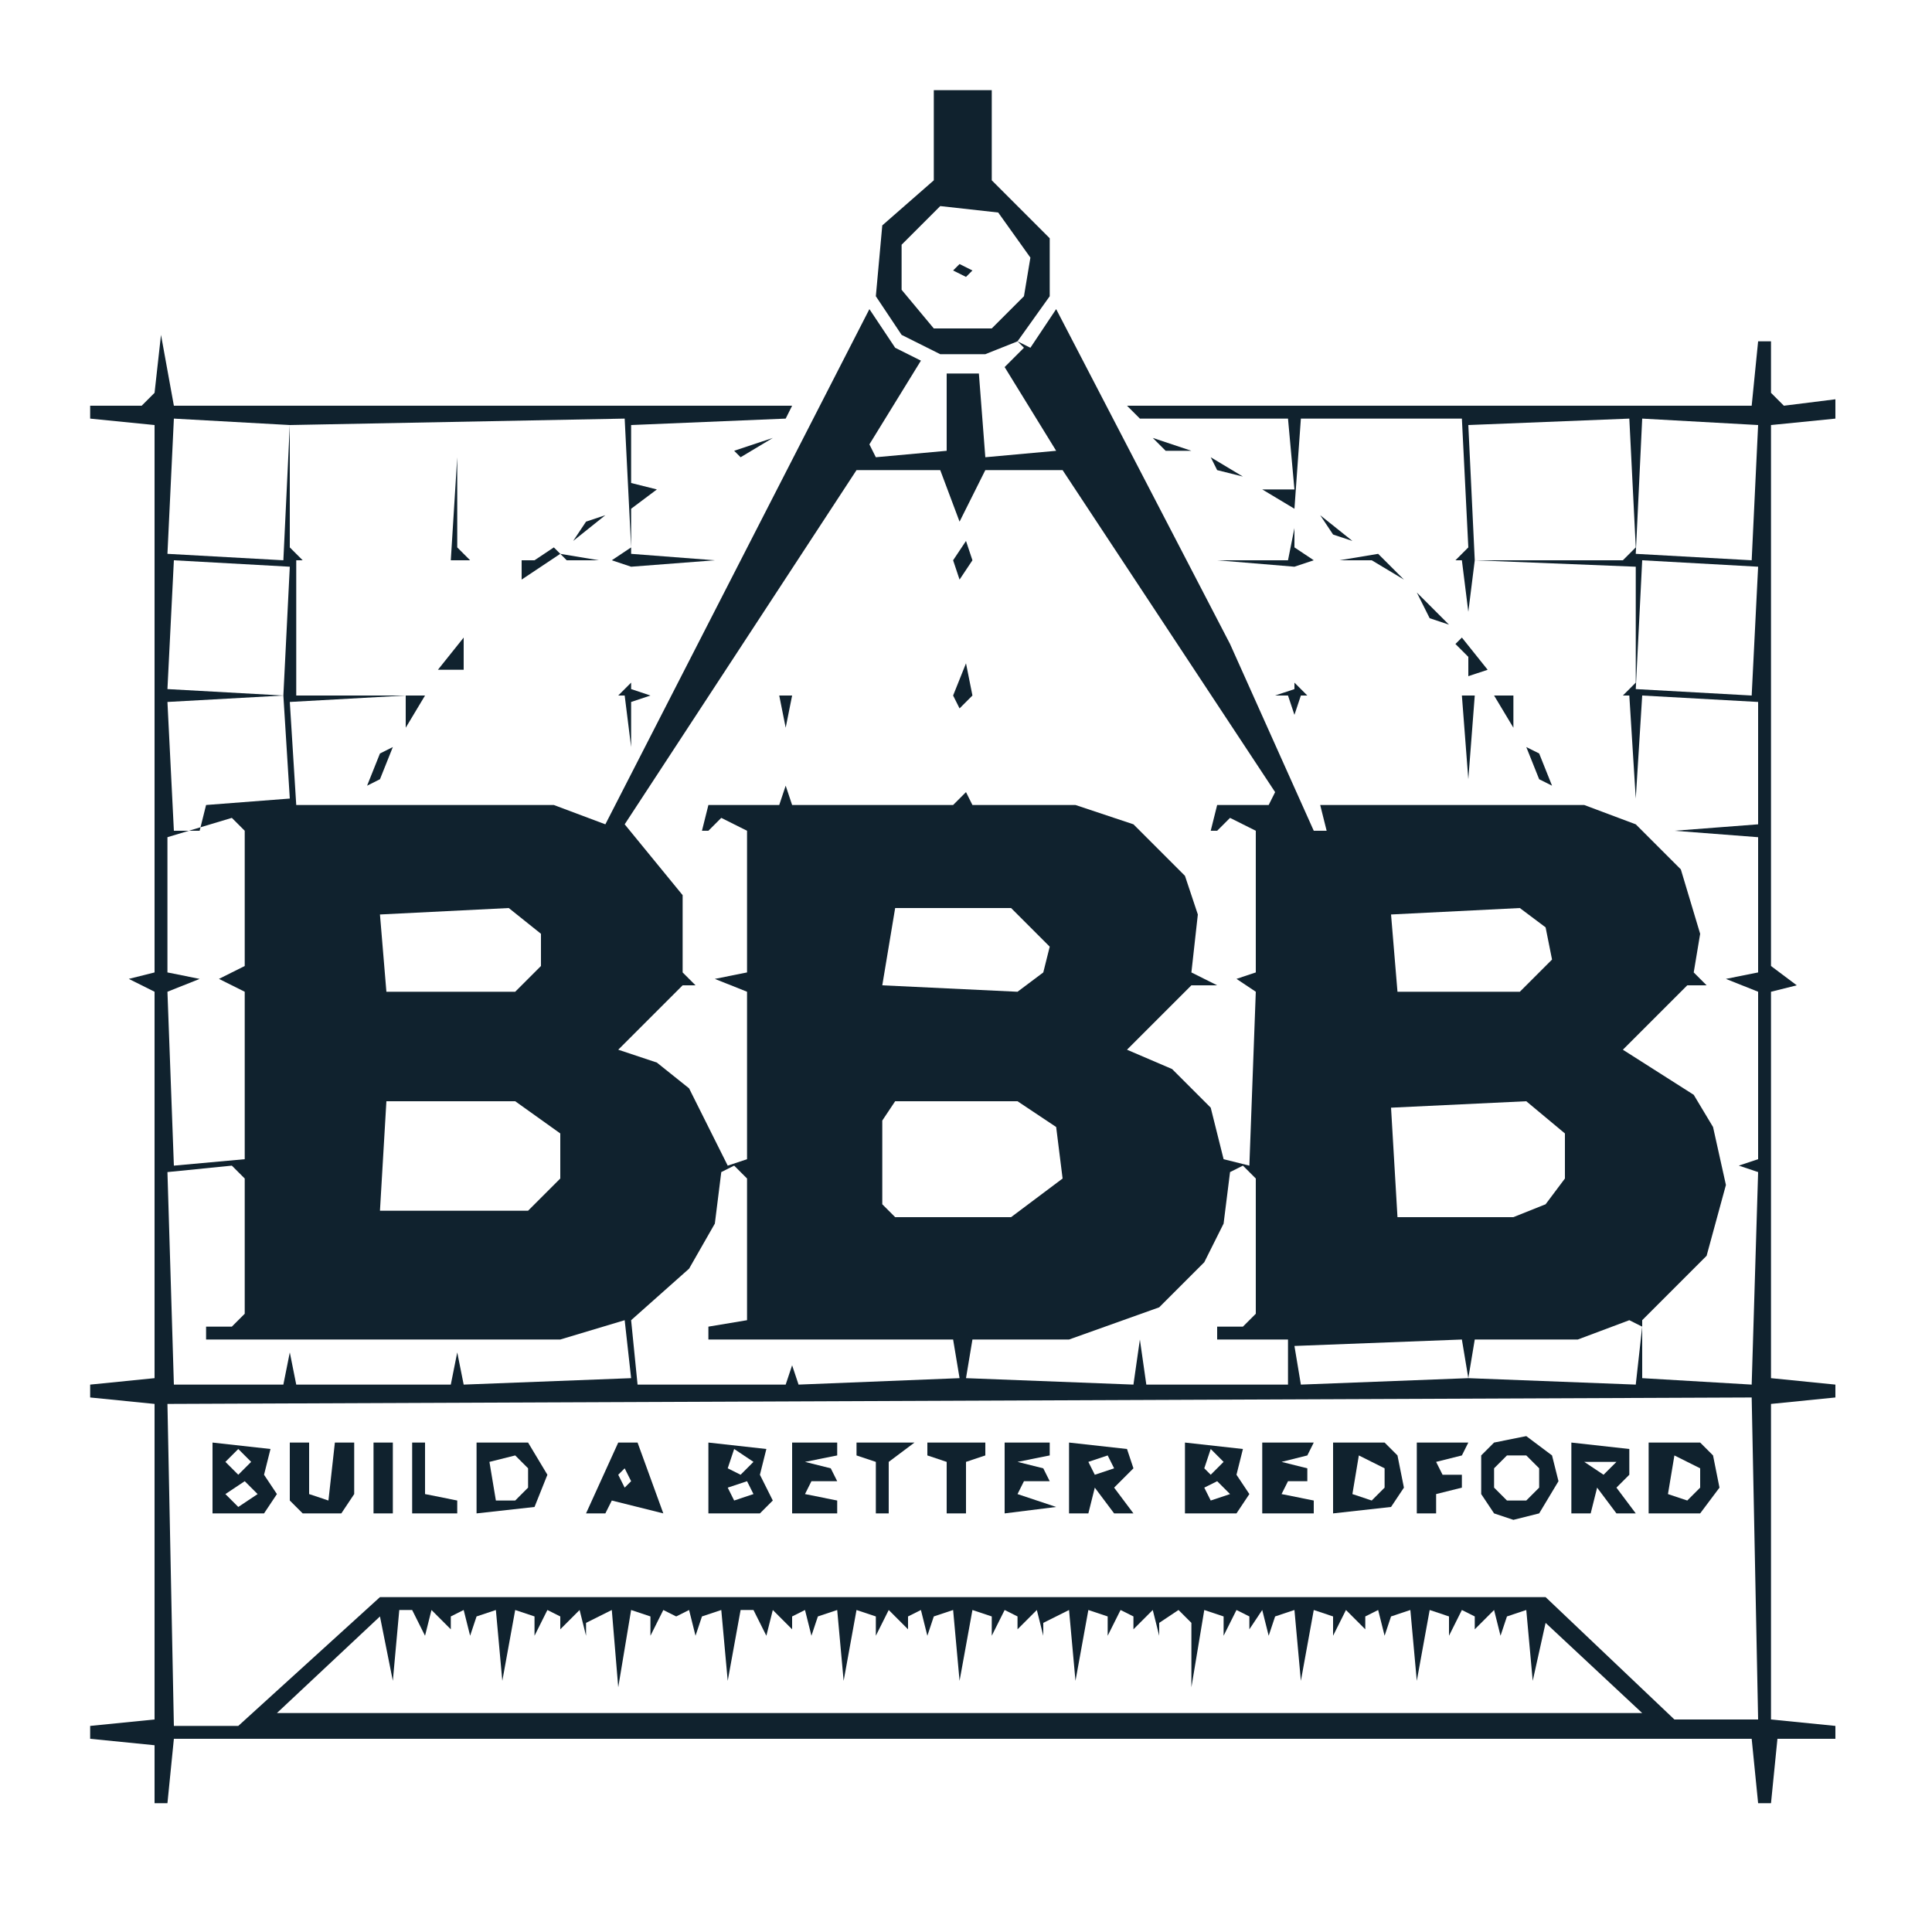
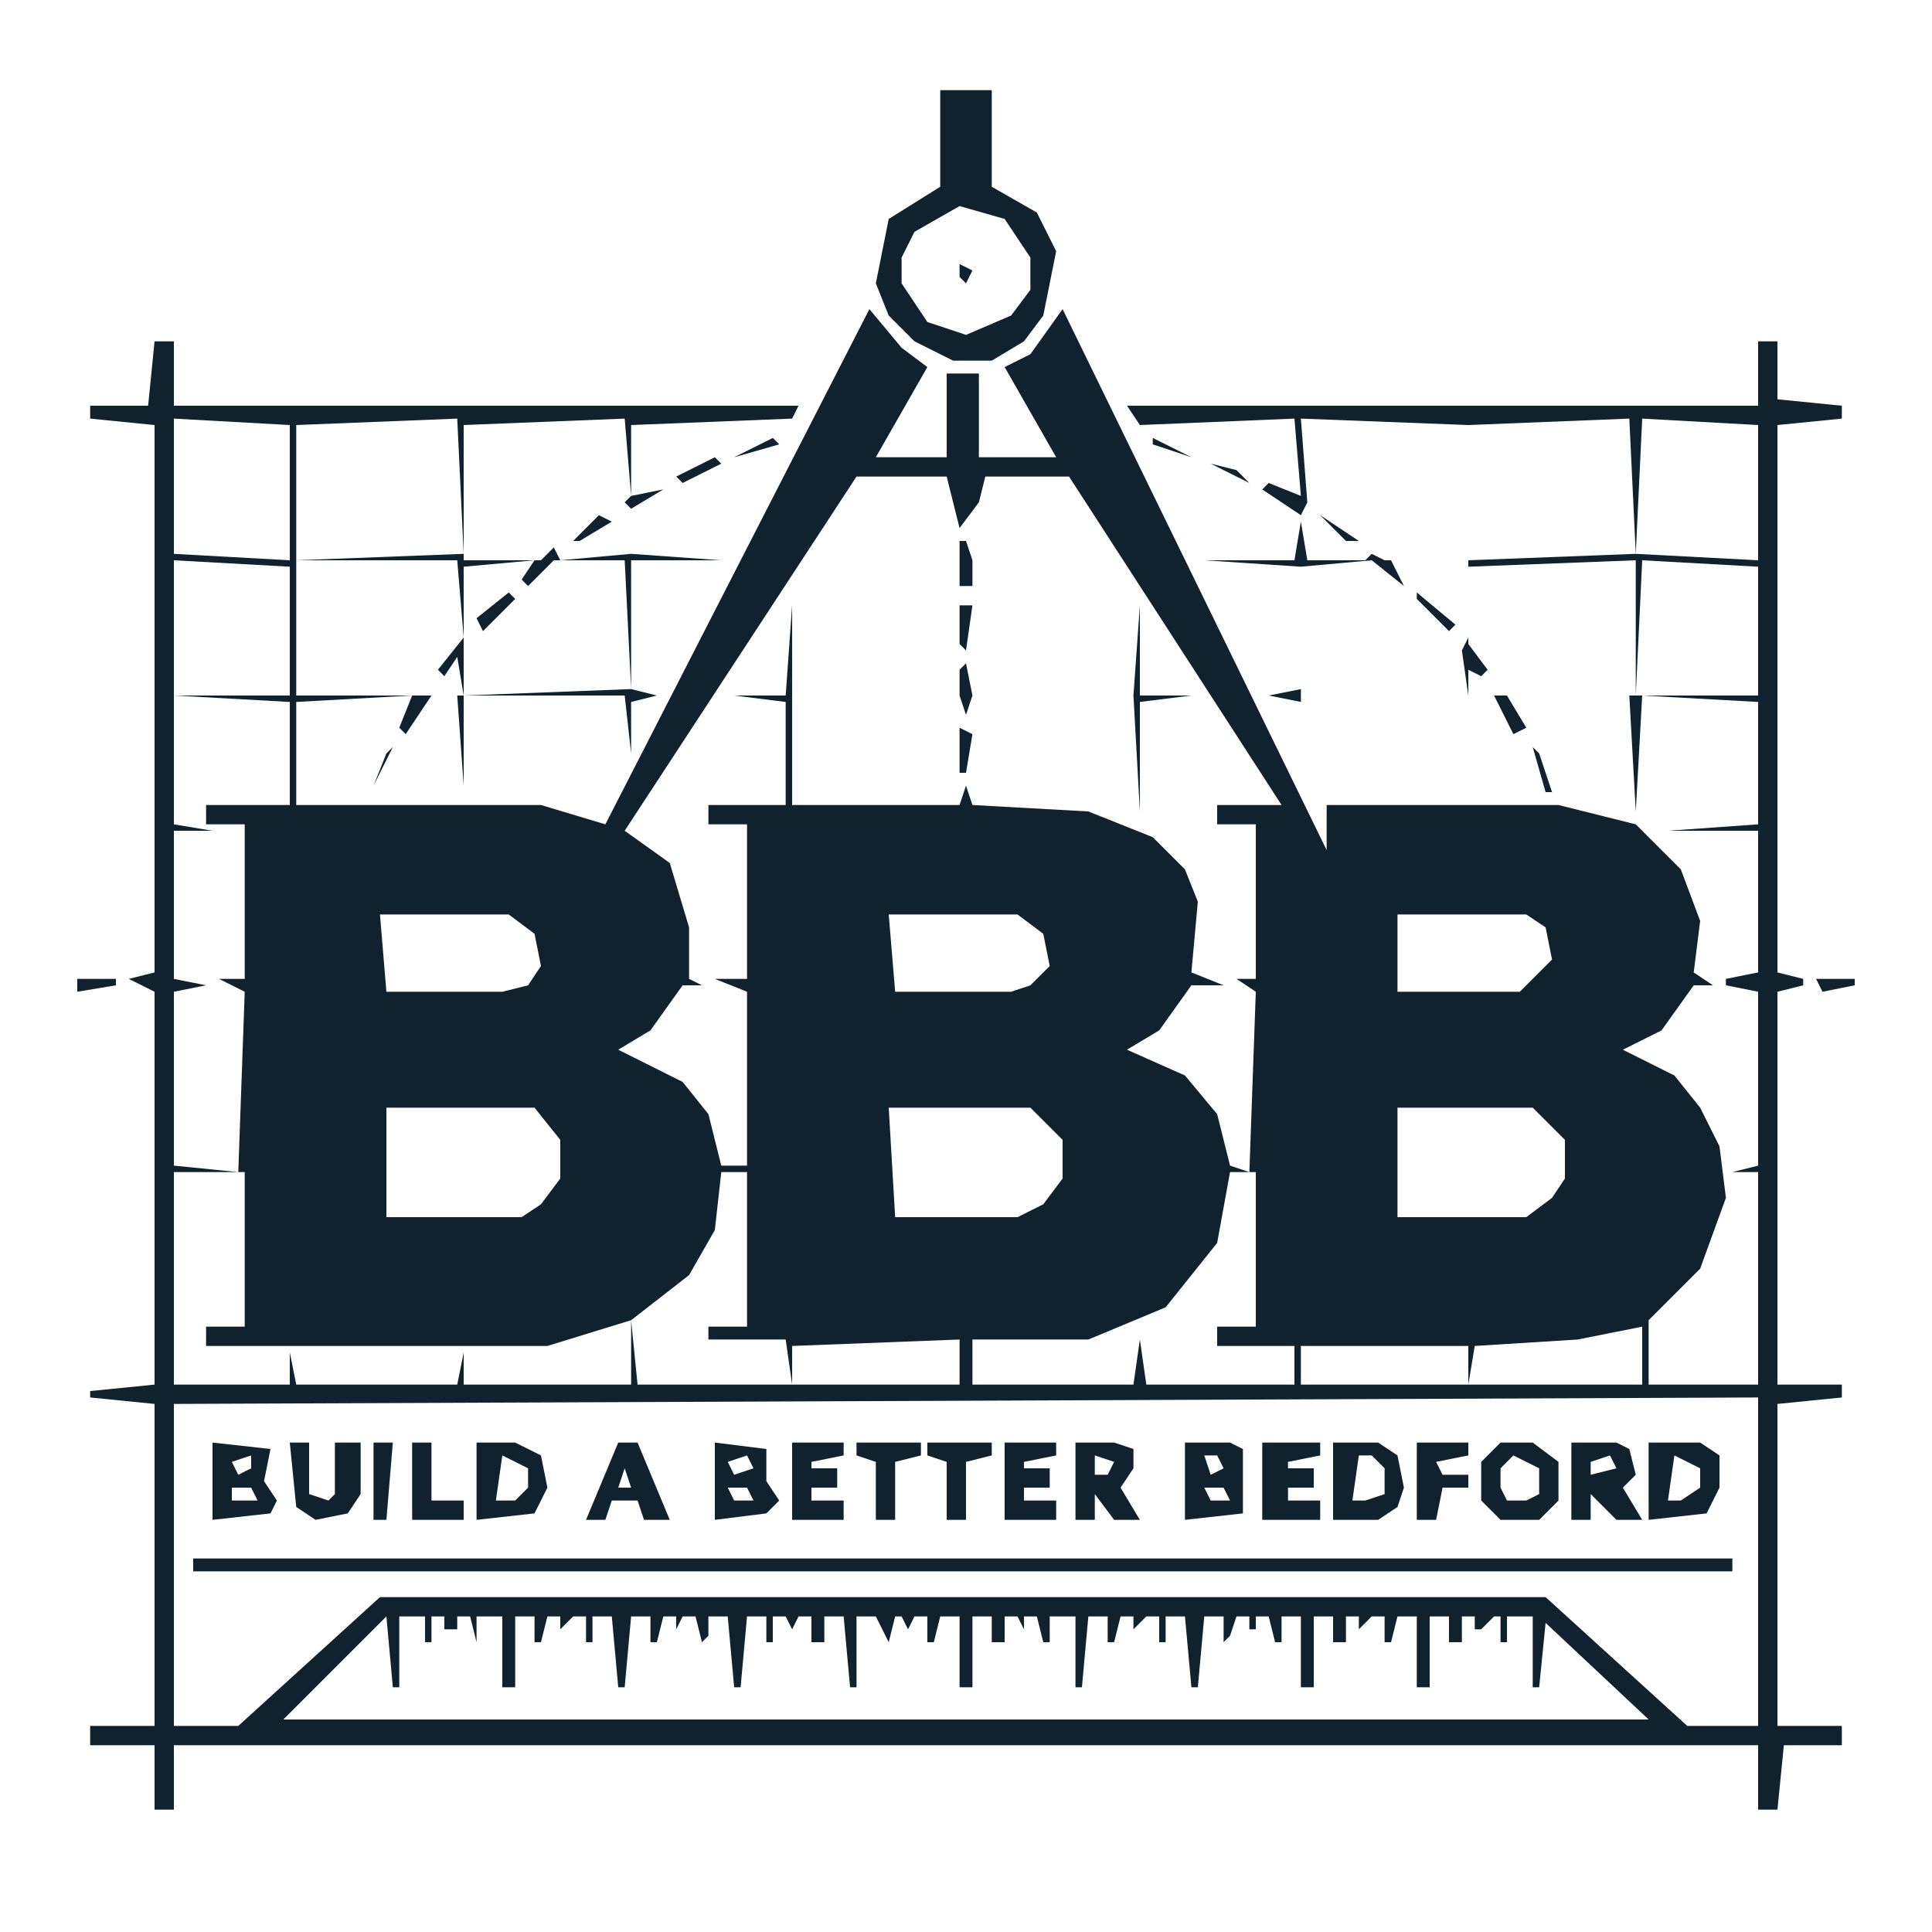
- <svg xmlns="http://www.w3.org/2000/svg" viewBox="0 0 300 300">
-   <path fill="#10222e" fill-rule="evenodd" d="M237,116 239,121 241,122 239,117ZM61,116 59,117 57,122 59,121ZM227,99 226,100 228,102 228,105 231,104ZM220,92 222,96 225,97ZM208,87 213,87 218,90 214,86ZM205,80 207,83 210,84ZM188,71 189,73 193,74ZM179,68 181,70 185,70ZM120,68 114,70 115,71ZM14,63 14,65 24,66 24,151 20,152 24,154 24,214 14,215 14,217 24,218 24,267 14,268 14,270 24,271 24,280 26,280 27,270 272,270 273,280 275,280 276,270 285,270 285,268 275,267 275,218 285,217 285,215 275,214 275,154 279,153 275,150 275,66 285,65 285,62 277,63 275,61 275,53 273,53 272,63 175,63 177,65 200,65 201,76 196,76 201,79 202,65 227,65 228,85 226,87 218,87 227,87 228,95 229,87 254,88 254,106 252,108 203,108 201,106 201,88 204,87 201,85 201,82 200,87 189,87 201,88 201,107 198,108 200,108 201,111 202,108 227,108 228,121 229,108 232,108 235,113 235,108 253,108 254,124 255,108 273,109 273,128 260,129 273,130 273,151 268,152 273,154 273,180 270,181 273,182 272,215 255,214 255,205 265,195 268,184 266,175 263,170 252,163 262,153 265,153 263,151 264,145 261,135 254,128 246,125 205,125 206,129 204,129 191,100 164,48 160,54 158,53 163,46 163,37 154,28 154,14 145,14 145,28 137,35 136,46 140,52 146,55 153,55 158,53 159,54 156,57 164,70 153,71 152,58 147,58 147,70 136,71 135,69 143,56 139,54 135,48 94,128 86,125 46,125 45,109 63,108 63,113 66,108 97,108 98,116 98,109 101,108 98,107 98,88 111,87 98,86 98,79 102,76 98,75 98,66 122,65 123,63 27,63 25,52 24,61 22,63ZM43,266 59,251 61,261 62,250 64,250 66,254 67,250 70,253 70,251 72,250 73,254 74,251 77,250 78,261 80,250 83,251 83,254 85,250 87,251 87,253 90,250 91,254 91,252 95,250 96,262 98,250 101,251 101,254 103,250 105,251 105,253 105,251 107,250 108,254 109,251 112,250 113,261 115,250 117,250 119,254 120,250 123,253 123,251 125,250 126,254 127,251 130,250 131,261 133,250 136,251 136,254 138,250 141,253 141,251 143,250 144,254 145,251 148,250 149,261 151,250 154,251 154,254 156,250 158,251 158,253 161,250 162,254 162,252 166,250 167,261 169,250 172,251 172,254 174,250 176,251 176,253 179,250 180,254 180,252 183,250 185,252 185,262 187,250 190,251 190,254 192,250 194,251 194,253 196,250 197,254 198,251 201,250 202,261 204,250 207,251 207,254 209,250 212,253 212,251 214,250 215,254 216,251 219,250 220,261 222,250 225,251 225,254 227,250 229,251 229,253 232,250 233,254 234,251 237,250 238,261 240,252 255,266ZM26,218 272,217 273,267 260,267 240,248 59,248 37,268 27,268ZM256,224 256,235 264,235 267,231 266,226 264,224ZM260,226 264,228 264,231 262,233 259,232ZM244,224 244,235 247,235 248,231 251,235 254,235 251,231 253,229 253,225ZM246,227 251,227 249,229ZM228,224 220,224 220,235 223,235 223,232 227,231 227,229 224,229 223,227 227,226ZM207,224 207,235 216,234 218,231 217,226 215,224ZM211,226 215,228 215,231 213,233 210,232ZM196,224 196,235 204,235 204,233 199,232 200,230 203,230 203,228 199,227 203,226 204,224ZM184,224 184,235 192,235 194,232 192,229 193,225ZM187,231 189,230 191,232 188,233ZM187,228 188,225 190,227 188,229ZM166,224 166,235 169,235 170,231 173,235 176,235 173,231 176,228 175,225ZM169,227 172,226 173,228 170,229ZM144,224 144,226 147,227 147,235 150,235 150,227 153,226 153,224ZM133,224 133,226 136,227 136,235 138,235 138,227 142,224ZM123,224 123,235 130,235 130,233 125,232 126,230 130,230 129,228 125,227 130,226 130,224ZM110,224 110,235 118,235 120,233 118,229 119,225ZM113,231 116,230 117,232 114,233ZM113,228 114,225 117,227 115,229ZM96,224 91,235 94,235 95,233 103,235 99,224ZM96,229 97,228 98,230 97,231ZM74,224 74,235 83,234 85,229 82,224ZM76,227 80,226 82,228 82,231 80,233 77,233ZM64,224 64,235 71,235 71,233 66,232 66,224ZM58,224 58,235 61,235 61,224ZM45,224 45,233 47,235 53,235 55,232 55,224 52,224 51,233 48,232 48,224ZM33,224 33,235 41,235 43,232 41,229 42,225ZM38,230 40,232 37,234 35,232ZM37,225 39,227 37,229 35,227ZM237,223 232,224 230,226 230,232 232,235 235,236 239,235 242,230 241,226ZM234,226 237,226 239,228 239,231 237,233 234,233 232,231 232,228ZM163,224 156,224 156,235 164,234 158,232 159,230 163,230 162,228 158,227 163,226ZM201,209 227,208 228,214 202,215ZM255,206 254,215 228,214 229,208 245,208 253,205ZM195,183 195,204 193,206 189,206 189,208 200,208 200,215 178,215 177,208 176,215 150,214 151,208 166,208 180,203 187,196 190,190 191,182 193,181ZM98,205 107,197 111,190 112,182 114,181 116,183 116,205 110,206 110,208 148,208 149,214 124,215 123,212 122,215 99,215ZM26,182 36,181 38,183 38,204 36,206 32,206 32,208 87,208 97,205 98,214 72,215 71,210 70,215 46,215 45,210 44,215 27,215ZM216,172 237,171 243,176 243,183 240,187 235,189 217,189ZM137,174 139,171 158,171 164,175 165,183 157,189 139,189 137,187ZM59,188 60,171 80,171 87,176 87,183 82,188ZM216,142 236,141 240,144 241,149 236,154 217,154ZM137,153 139,141 157,141 163,147 162,151 158,154ZM59,142 79,141 84,145 84,150 80,154 60,154ZM36,127 38,129 38,150 34,152 38,154 38,180 27,181 26,154 31,152 26,151 26,130ZM26,109 44,108 45,124 32,125 31,129 27,129ZM255,87 273,88 272,108 254,107ZM27,87 45,88 44,108 26,107ZM133,73 146,73 149,81 153,73 165,73 198,123 197,125 189,125 188,129 182,129 189,129 191,127 195,129 195,151 192,152 195,154 194,181 190,180 188,172 182,166 175,163 185,153 189,153 185,151 186,142 184,136 176,128 167,125 151,125 150,123 148,125 123,125 122,122 121,125 110,125 109,129 103,129 110,129 112,127 116,129 116,151 111,152 116,154 116,180 113,181 107,169 102,165 96,163 106,153 108,153 106,151 106,139 97,128ZM184,108 151,108 150,103 148,108 114,108 121,108 122,113 123,108 148,108 149,110 151,108ZM168,87 151,87 150,84 148,87 128,87 148,87 149,90 151,87ZM255,65 273,66 272,87 254,86ZM228,66 253,65 254,85 252,87 229,87ZM45,66 97,65 98,85 95,87 98,88 98,106 96,108 46,108 46,87 81,87 81,90 87,86 93,87 88,87 86,85 83,87 73,87 71,85 71,71 70,87 47,87 45,85ZM72,99 68,104 72,104ZM94,80 91,81 89,84ZM27,65 45,66 44,87 26,86ZM146,32 155,33 160,40 159,46 154,51 145,51 140,45 140,38ZM149,41 148,42 150,43 151,42Z" />
+ <svg xmlns="http://www.w3.org/2000/svg" viewBox="0 0 300 300" role="img" aria-label="BBB civil engineering compass logo">
+   <path fill="#10222e" fill-rule="evenodd" d="M282,152 283,154 288,153 288,152ZM12,152 12,154 18,153 18,152ZM238,116 240,123 241,123 239,117ZM61,116 60,117 58,122ZM205,80 209,84 211,84ZM188,72 194,75 192,73ZM112,72 111,71 105,74 106,75ZM179,69 185,71 179,68ZM121,69 120,68 114,71ZM14,63 14,65 24,66 24,151 20,152 24,154 24,215 14,216 14,217 24,218 24,268 14,268 14,271 24,271 24,281 27,281 27,271 273,271 273,281 276,281 277,271 286,271 286,268 276,268 276,218 286,217 286,215 276,215 276,154 280,153 280,152 276,151 276,66 286,65 286,63 276,62 276,53 273,53 273,63 175,63 177,66 201,65 202,77 197,75 196,76 202,80 203,78 202,65 228,66 228,87 215,87 213,86 212,87 203,87 202,81 201,87 187,87 202,88 202,107 197,108 202,109 202,119 202,108 228,108 228,122 228,108 232,108 235,114 237,113 234,108 253,108 254,126 255,108 273,109 273,128 259,129 273,129 273,151 268,152 268,153 273,154 273,181 269,182 273,182 273,215 256,215 256,205 264,197 268,186 267,178 264,172 260,167 252,163 258,160 263,153 266,153 263,151 264,143 261,135 254,128 242,125 206,125 206,132 165,48 160,55 156,57 164,71 162,71 152,71 152,58 147,58 147,71 136,71 144,57 140,54 135,48 94,128 84,125 46,125 46,109 64,108 62,113 63,114 67,108 71,108 72,122 72,108 97,108 98,117 98,109 102,108 98,107 98,87 112,87 98,86 98,79 103,76 98,77 98,66 123,65 124,63 27,63 27,53 24,53 23,63ZM44,267 60,251 61,262 62,262 62,251 66,251 66,255 67,255 67,251 69,251 69,253 71,253 71,251 73,251 74,255 74,251 78,251 78,262 80,262 80,251 83,251 83,255 84,255 85,251 87,251 87,253 89,251 91,251 91,255 92,255 92,251 95,251 96,262 97,262 98,251 101,251 101,255 102,255 103,251 105,251 105,253 106,251 108,251 109,255 110,254 110,251 113,251 114,262 115,262 116,251 119,251 119,255 120,255 120,251 122,251 123,253 124,251 126,251 126,255 128,255 128,251 131,251 132,262 133,262 133,251 136,251 138,255 139,251 140,251 141,253 142,251 144,251 144,255 145,255 146,251 149,251 149,262 151,262 151,251 154,251 154,255 156,255 156,251 158,251 159,253 159,251 161,251 162,255 163,255 163,251 167,251 167,262 168,262 169,251 172,251 172,255 173,255 174,251 176,251 176,253 178,251 180,251 180,255 181,255 181,251 184,251 185,262 186,262 187,251 190,251 190,255 191,254 192,251 194,251 194,253 195,253 195,251 197,251 198,255 199,255 199,251 202,251 202,262 204,262 204,251 207,251 207,255 209,255 209,251 211,251 211,253 213,251 215,251 215,255 216,255 217,251 220,251 220,262 222,262 222,251 225,251 225,255 227,255 227,251 229,251 229,253 230,253 232,251 233,251 233,255 234,255 234,251 238,251 238,262 239,262 240,252 256,267ZM27,218 273,217 273,268 262,268 240,248 59,248 37,268 27,268ZM30,242 30,244 269,244 269,242ZM256,224 256,236 265,235 267,231 267,226 264,224ZM260,226 264,228 264,231 261,233 259,233ZM244,224 244,236 247,236 247,232 251,236 255,236 252,231 254,229 253,225 251,224ZM247,227 250,226 251,228 247,229ZM228,224 220,224 220,236 223,236 224,231 228,231 228,229 224,229 223,227 228,226ZM207,224 207,236 214,236 217,234 218,231 217,226 214,224ZM211,226 213,226 215,228 215,232 212,233 210,233ZM196,224 196,236 205,236 205,233 200,233 200,231 204,231 204,228 200,228 200,227 205,226 205,224ZM184,224 184,236 193,235 193,225 191,224ZM187,231 190,231 191,233 188,233ZM187,226 189,226 190,228 188,229ZM167,224 167,236 170,236 170,232 173,236 177,236 174,231 176,228 176,225 173,224ZM170,226 173,227 172,229 170,229ZM156,224 156,236 164,236 164,233 159,233 159,231 163,231 163,228 159,228 159,227 164,226 164,224ZM144,224 144,226 147,227 147,236 150,236 150,227 154,226 154,224ZM133,224 133,226 136,227 136,236 139,236 139,227 143,226 143,224ZM123,224 123,236 131,236 131,233 126,233 126,231 130,231 130,228 126,228 126,227 131,226 131,224ZM111,224 111,236 119,235 121,233 119,230 119,225ZM113,231 116,231 117,233 114,233ZM113,227 116,226 117,228 114,229ZM96,224 91,236 94,236 95,233 99,233 100,236 104,236 99,224ZM97,228 98,231 96,231ZM74,224 74,236 83,235 85,231 84,226 80,224ZM78,226 82,228 82,231 80,233 77,233ZM64,224 64,236 72,236 72,233 67,233 67,224ZM58,224 58,236 60,236 61,224ZM45,224 46,234 49,236 54,235 56,232 56,224 52,224 52,232 51,233 48,232 48,224ZM33,224 33,236 42,235 43,233 41,230 42,225ZM36,231 39,231 40,233 36,233ZM36,227 39,226 39,228 37,229ZM233,224 230,227 230,233 233,236 239,236 242,233 242,227 238,224ZM235,226 239,228 239,232 237,233 234,233 233,231 233,228ZM202,209 228,209 228,215 202,215ZM123,209 149,208 149,215 123,215ZM255,206 255,215 228,215 229,209 245,208ZM195,182 195,206 189,206 189,209 201,209 201,215 178,215 177,208 176,215 151,215 151,208 169,208 181,203 189,193 191,182ZM116,182 116,206 110,206 110,208 122,208 123,215 99,215 98,205 107,198 111,191 112,182ZM27,182 38,182 38,206 32,206 32,209 85,209 98,205 98,215 72,215 72,210 71,215 46,215 45,210 45,215 27,215ZM217,172 238,172 243,177 243,183 241,186 237,189 217,189ZM138,172 160,172 165,177 165,183 162,187 158,189 139,189ZM60,172 83,172 87,177 87,183 84,187 81,189 60,189ZM217,142 237,142 240,144 241,149 236,154 217,154ZM138,142 158,142 162,145 163,150 160,153 157,154 139,154ZM59,142 79,142 83,145 84,150 82,153 78,154 60,154ZM27,108 45,109 45,125 32,125 32,128 38,128 38,152 34,152 38,154 37,182 27,181 27,154 32,153 27,152 27,129 33,129 27,128ZM255,87 273,88 273,108 254,108ZM228,88 254,87 254,108 228,108 228,104 230,105 231,104 228,100ZM202,88 213,87 218,91 216,87 228,87 228,99 227,101 228,108 202,108ZM220,92 220,93 225,98 226,97ZM72,88 83,87 81,90 82,91 86,87 97,87 98,107 72,108ZM79,92 74,96 75,98 80,93ZM46,87 71,87 72,99 68,104 69,105 71,102 72,108 46,108ZM27,87 45,88 45,108 27,108ZM133,74 147,74 149,82 152,78 153,74 166,74 199,125 189,125 189,128 195,128 195,152 192,152 195,154 194,182 191,181 189,173 184,167 175,163 180,160 185,153 190,153 185,151 186,140 184,135 179,130 169,126 151,125 150,122 149,125 123,125 123,108 149,108 150,111 151,108 176,108 177,126 177,109 185,108 177,108 177,94 176,108 151,108 150,103 149,104 149,108 123,108 123,94 122,108 114,108 122,109 122,125 110,125 110,128 116,128 116,152 111,152 116,154 116,181 112,181 110,173 106,168 96,163 101,160 106,153 109,153 107,152 107,144 104,134 97,129ZM149,113 149,120 150,120 151,114ZM149,94 149,100 150,101 151,94ZM128,87 149,87 149,91 151,91 151,87 172,87 151,87 150,84 149,84 149,87ZM255,65 273,66 273,87 254,86ZM228,66 253,65 254,86 228,87ZM72,66 97,65 98,77 97,78 98,79 98,86 87,87 86,85 84,87 72,87ZM95,81 93,80 89,84 90,84ZM46,66 71,65 72,86 46,87ZM27,65 45,66 45,87 27,86ZM146,14 146,29 138,34 136,44 138,49 142,53 148,56 154,56 159,53 162,49 164,39 161,33 154,29 154,14ZM149,32 156,34 160,40 160,45 157,49 150,52 144,50 140,44 140,40 142,36ZM149,41 149,43 150,44 151,42Z" />
</svg>
